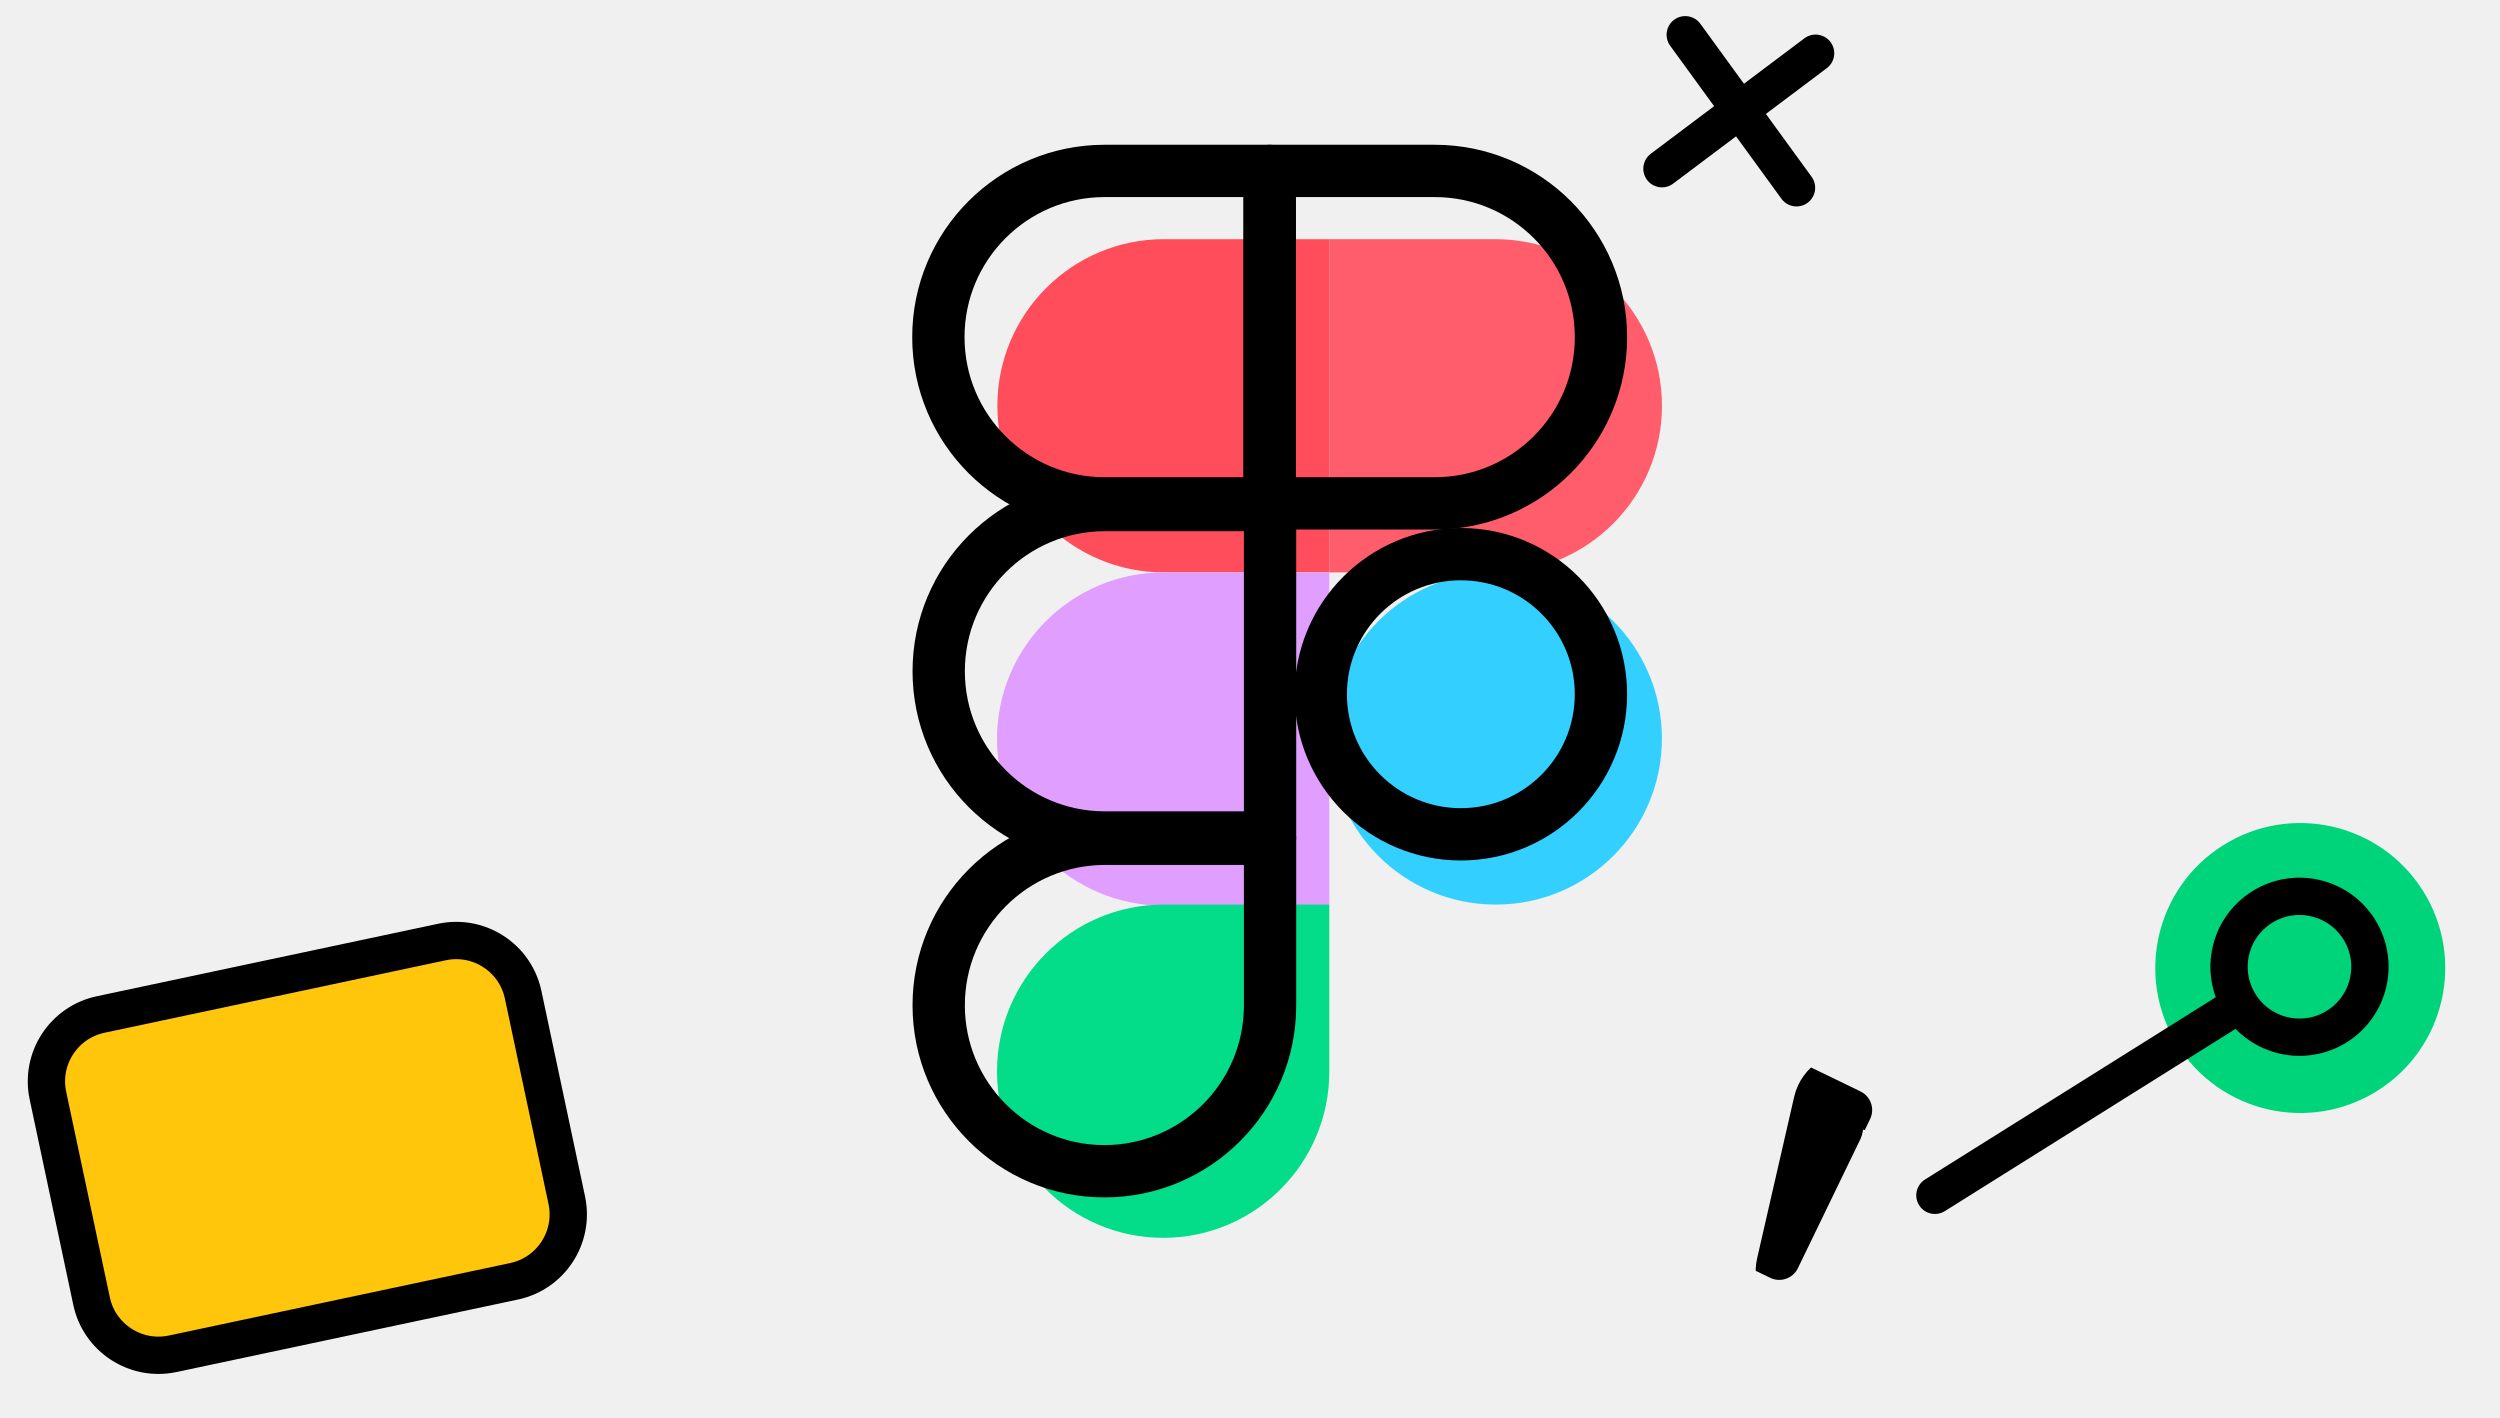
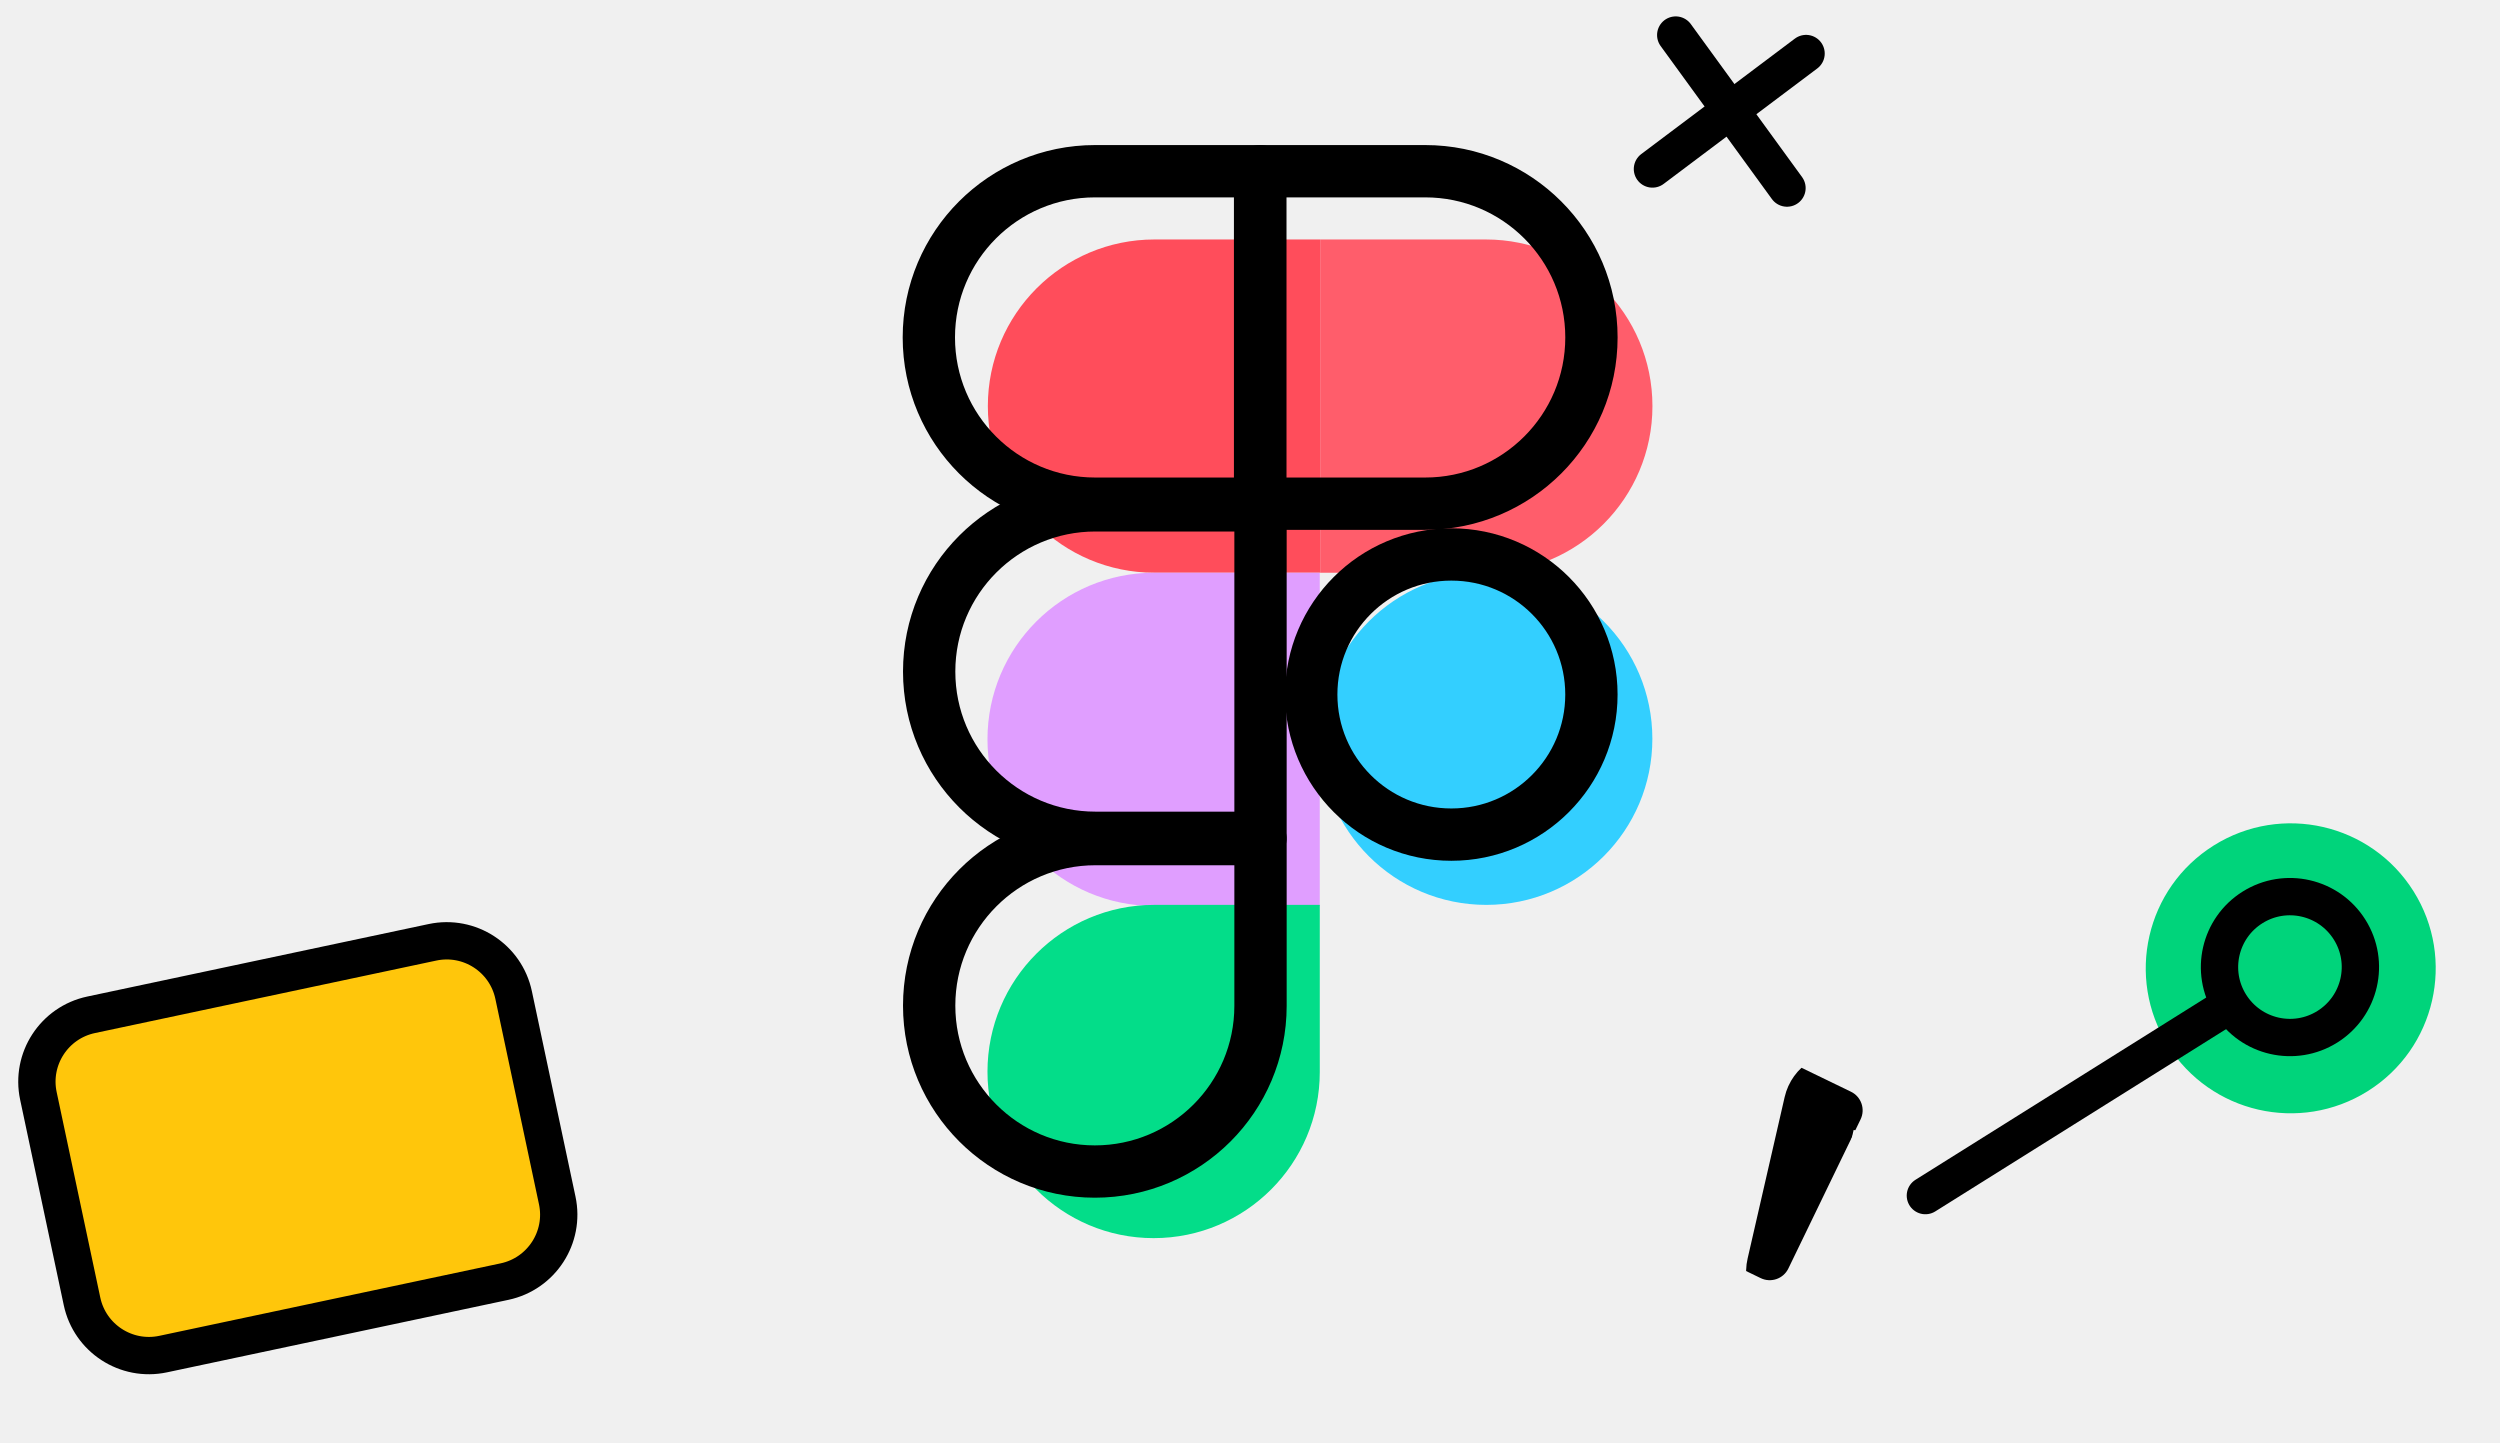
- <svg xmlns="http://www.w3.org/2000/svg" width="201" height="114" viewBox="0 0 201 114" fill="none">
-   <path d="M80.189 32.627C80.189 25.228 86.187 19.23 93.586 19.23H106.906V46.023H93.586C86.187 46.023 80.189 40.025 80.189 32.627V32.627Z" fill="#FF4D5B" />
-   <path d="M80.16 59.419C80.16 52.021 86.157 46.023 93.556 46.023H106.876V72.816H93.556C86.157 72.816 80.16 66.818 80.16 59.419V59.419Z" fill="#E09EFF" />
-   <path d="M80.16 86.144C80.16 78.746 86.157 72.728 93.556 72.728H106.876V86.163C106.876 93.541 100.895 99.522 93.518 99.522V99.522C86.14 99.522 80.16 93.522 80.16 86.144V86.144Z" fill="#03DD89" />
-   <path d="M106.906 19.23H120.226C127.624 19.23 133.622 25.228 133.622 32.627V32.627C133.622 40.025 127.624 46.023 120.226 46.023H106.906V19.23Z" fill="#FF5D6B" />
-   <circle cx="120.264" cy="59.376" r="13.353" fill="#33CFFF" />
-   <path d="M88.809 13.742H102.086V40.471H88.809C81.428 40.471 75.445 34.488 75.445 27.107C75.445 19.726 81.428 13.742 88.809 13.742Z" stroke="black" stroke-width="4.206" stroke-linejoin="round" />
-   <path d="M88.836 40.605H102.112V67.335H88.836C81.454 67.335 75.471 61.351 75.471 53.97C75.471 46.589 81.454 40.605 88.836 40.605Z" stroke="black" stroke-width="4.206" stroke-linejoin="round" />
-   <path d="M88.836 67.439H102.112V80.848C102.112 88.204 96.148 94.168 88.791 94.168C81.439 94.168 75.471 88.186 75.471 80.826C75.471 73.441 81.459 67.439 88.836 67.439Z" stroke="black" stroke-width="4.206" stroke-linejoin="round" />
-   <path d="M102.077 13.742H115.353C122.734 13.742 128.718 19.726 128.718 27.107C128.718 34.488 122.734 40.471 115.353 40.471H102.077V13.742Z" stroke="black" stroke-width="4.206" stroke-linejoin="round" />
-   <circle cx="117.453" cy="55.817" r="11.263" stroke="black" stroke-width="4.206" stroke-linejoin="round" />
-   <rect x="2.711" y="82.708" width="39.059" height="27.887" rx="5.5" transform="rotate(-11.9881 2.71098 82.708)" fill="#FFC60B" stroke="black" stroke-width="3" />
-   <path d="M133.622 13.563L145.974 4.28" stroke="black" stroke-width="3" stroke-linecap="round" />
-   <path d="M135.494 2.794L144.44 15.097" stroke="black" stroke-width="3" stroke-linecap="round" />
-   <circle cx="184.941" cy="77.829" r="11.656" transform="rotate(-32.0808 184.941 77.829)" fill="#00D47B" />
-   <circle cx="184.879" cy="77.729" r="5.663" transform="rotate(-32.0808 184.879 77.7288)" fill="#00D47B" stroke="black" stroke-width="3" />
-   <path d="M155.567 96.103L179.816 80.902" stroke="black" stroke-width="3" stroke-linecap="round" />
+ <svg xmlns="http://www.w3.org/2000/svg" width="201" height="116" viewBox="0 0 201 116" fill="none">
+   <path d="M79.423 32.651C79.423 25.252 85.421 19.254 92.819 19.254H106.139V46.047H92.819C85.421 46.047 79.423 40.049 79.423 32.651V32.651Z" fill="#FF4D5B" />
+   <path d="M79.393 59.444C79.393 52.045 85.391 46.047 92.79 46.047H106.11V72.84H92.79C85.391 72.84 79.393 66.842 79.393 59.444V59.444Z" fill="#E09EFF" />
+   <path d="M79.393 86.168C79.393 78.77 85.391 72.753 92.79 72.753H106.11V86.188C106.11 93.565 100.129 99.546 92.751 99.546V99.546C85.374 99.546 79.393 93.546 79.393 86.168V86.168Z" fill="#03DD89" />
+   <path d="M106.14 19.254H119.46C126.858 19.254 132.856 25.252 132.856 32.651V32.651C132.856 40.049 126.858 46.047 119.46 46.047H106.14V19.254Z" fill="#FF5D6B" />
+   <circle cx="119.497" cy="59.4" r="13.353" fill="#33CFFF" />
+   <path d="M88.043 13.766H101.319V40.496H88.043C80.662 40.496 74.679 34.512 74.679 27.131C74.679 19.75 80.662 13.766 88.043 13.766Z" stroke="black" stroke-width="4.206" stroke-linejoin="round" />
+   <path d="M88.069 40.63H101.345V67.359H88.069C80.688 67.359 74.705 61.375 74.705 53.994C74.705 46.613 80.688 40.63 88.069 40.63Z" stroke="black" stroke-width="4.206" stroke-linejoin="round" />
+   <path d="M88.069 67.463H101.345V80.872C101.345 88.229 95.382 94.192 88.025 94.192C80.672 94.192 74.705 88.21 74.705 80.85C74.705 73.465 80.692 67.463 88.069 67.463Z" stroke="black" stroke-width="4.206" stroke-linejoin="round" />
+   <path d="M101.311 13.766H114.587C121.968 13.766 127.952 19.75 127.952 27.131C127.952 34.512 121.968 40.496 114.587 40.496H101.311V13.766Z" stroke="black" stroke-width="4.206" stroke-linejoin="round" />
+   <circle cx="116.687" cy="55.841" r="11.263" stroke="black" stroke-width="4.206" stroke-linejoin="round" />
+   <rect x="1.945" y="82.732" width="39.059" height="27.887" rx="5.5" transform="rotate(-11.9881 1.94487 82.732)" fill="#FFC60B" stroke="black" stroke-width="3" />
+   <path d="M132.856 13.587L145.208 4.304" stroke="black" stroke-width="3" stroke-linecap="round" />
+   <path d="M134.728 2.818L143.674 15.121" stroke="black" stroke-width="3" stroke-linecap="round" />
+   <circle cx="184.175" cy="77.853" r="11.656" transform="rotate(-32.0808 184.175 77.8531)" fill="#00D47B" />
+   <circle cx="184.112" cy="77.753" r="5.663" transform="rotate(-32.0808 184.112 77.7528)" fill="#00D47B" stroke="black" stroke-width="3" />
+   <path d="M154.8 96.126L179.05 80.926" stroke="black" stroke-width="3" stroke-linecap="round" />
  <mask id="path-17-inside-1_519_1330" fill="white">
-     <rect x="143.824" y="103.463" width="16.652" height="16.652" rx="1.665" transform="rotate(-77.0808 143.824 103.463)" />
+     <rect x="143.058" y="103.487" width="16.652" height="16.652" rx="1.665" transform="rotate(-77.0808 143.058 103.487)" />
  </mask>
-   <rect x="143.824" y="103.463" width="16.652" height="16.652" rx="1.665" transform="rotate(-77.0808 143.824 103.463)" fill="white" stroke="black" stroke-width="6" mask="url(#path-17-inside-1_519_1330)" />
+   <rect x="143.058" y="103.487" width="16.652" height="16.652" rx="1.665" transform="rotate(-77.0808 143.058 103.487)" fill="white" stroke="black" stroke-width="6" mask="url(#path-17-inside-1_519_1330)" />
</svg>
